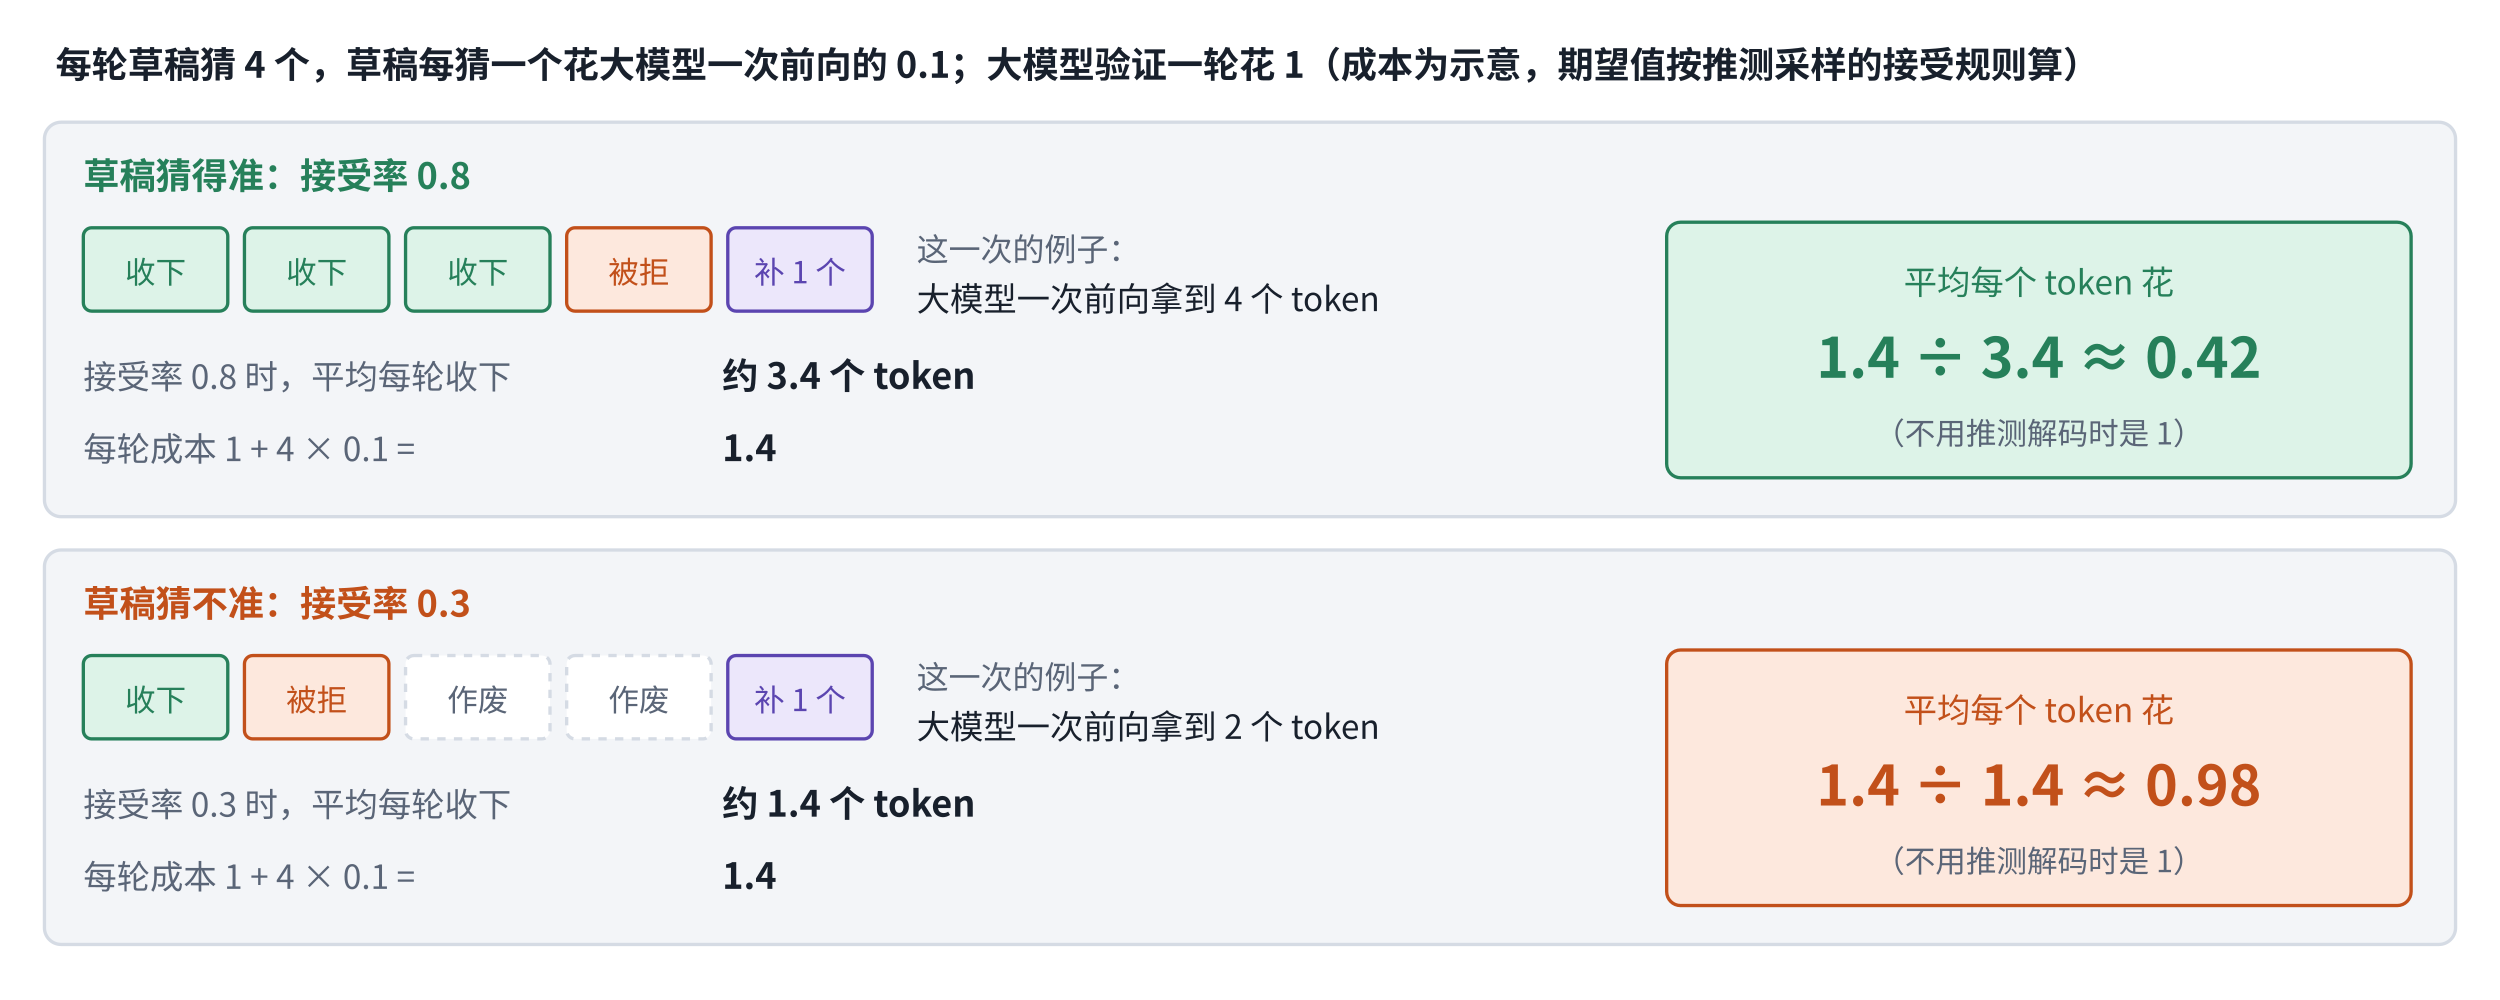
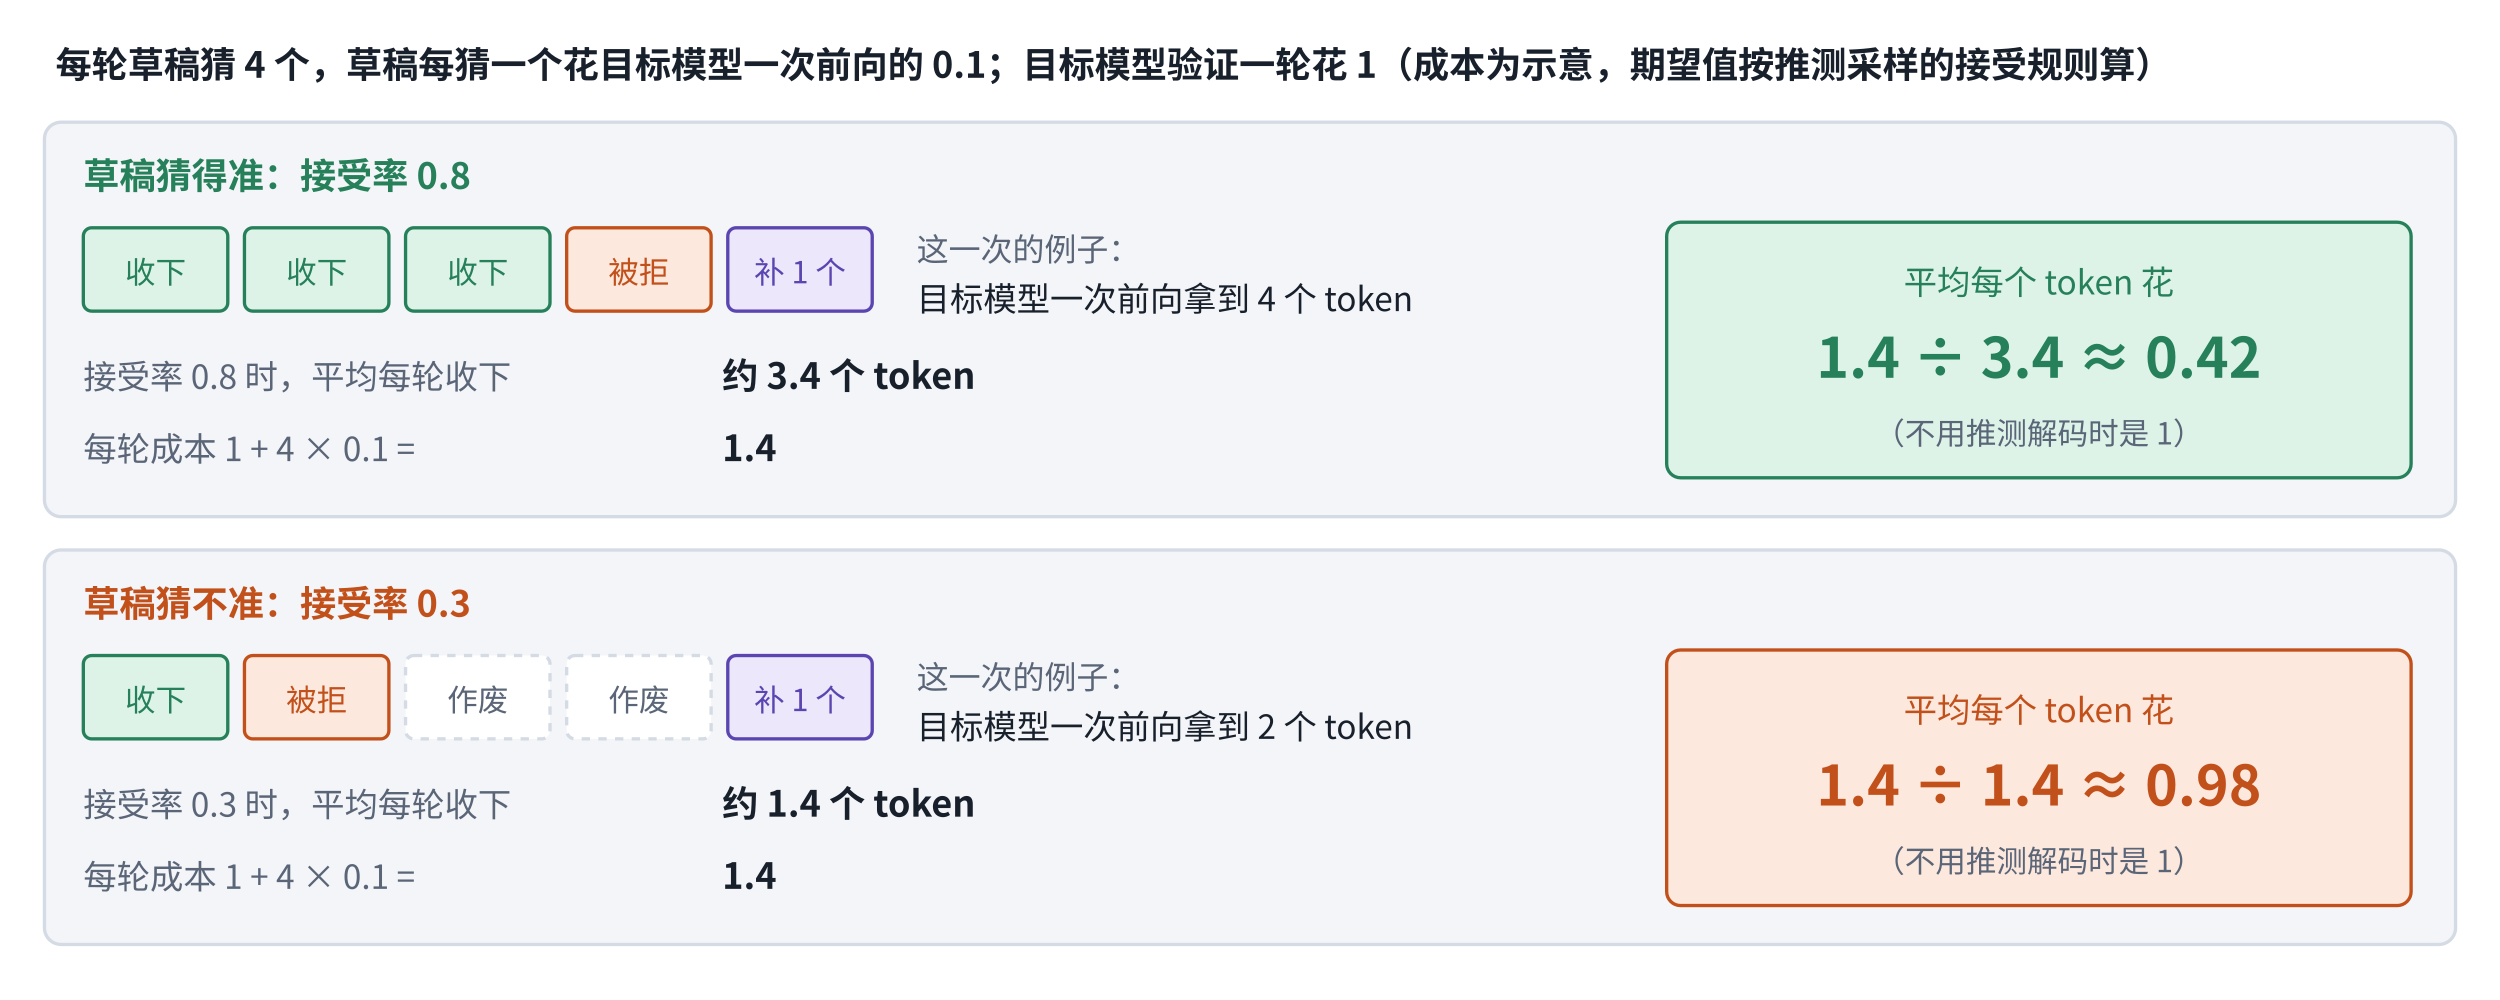
<svg xmlns="http://www.w3.org/2000/svg" viewBox="0 0 900 360" width="900" height="360" role="img" aria-label="推测解码的账：接受率高和低时">
  <rect x="0" y="0" width="900" height="360" fill="#ffffff" />
  <defs>
    <marker id="ar-pic-spec-accounting" viewBox="0 0 10 10" refX="9" refY="5" markerWidth="7" markerHeight="7" orient="auto-start-reverse">
      <path d="M0,0 L10,5 L0,10 z" fill="#5A6577" />
    </marker>
  </defs>
-   <text x="20" y="28" font-family="PingFang SC, Noto Sans CJK SC, Microsoft YaHei, sans-serif" font-size="13" fill="#18202C" text-anchor="start" font-weight="bold">每轮草稿猜 4 个，草稿每猜一个花大模型一次前向的 0.1；大模型验证一轮花 1（成本为示意，期望值按推测采样的接受规则算）</text>
+   <text x="20" y="28" font-family="PingFang SC, Noto Sans CJK SC, Microsoft YaHei, sans-serif" font-size="13" fill="#18202C" text-anchor="start" font-weight="bold">每轮草稿猜 4 个，草稿每猜一个花目标模型一次前向的 0.1；目标模型验证一轮花 1（成本为示意，期望值按推测采样的接受规则算）</text>
  <rect x="16" y="44" width="868" height="142" rx="6" fill="#F3F5F8" stroke="#D5DBE4" stroke-width="1.2" />
  <text x="30" y="68" font-family="PingFang SC, Noto Sans CJK SC, Microsoft YaHei, sans-serif" font-size="13" fill="#26805A" text-anchor="start" font-weight="bold">草稿猜得准：接受率 0.8</text>
  <rect x="30" y="82" width="52" height="30" rx="3" fill="#DDF3E8" stroke="#26805A" stroke-width="1.2" />
  <text x="56" y="102" font-family="PingFang SC, Noto Sans CJK SC, Microsoft YaHei, sans-serif" font-size="11" fill="#26805A" text-anchor="middle" font-weight="normal">收下</text>
  <rect x="88" y="82" width="52" height="30" rx="3" fill="#DDF3E8" stroke="#26805A" stroke-width="1.2" />
  <text x="114" y="102" font-family="PingFang SC, Noto Sans CJK SC, Microsoft YaHei, sans-serif" font-size="11" fill="#26805A" text-anchor="middle" font-weight="normal">收下</text>
  <rect x="146" y="82" width="52" height="30" rx="3" fill="#DDF3E8" stroke="#26805A" stroke-width="1.2" />
  <text x="172" y="102" font-family="PingFang SC, Noto Sans CJK SC, Microsoft YaHei, sans-serif" font-size="11" fill="#26805A" text-anchor="middle" font-weight="normal">收下</text>
  <rect x="204" y="82" width="52" height="30" rx="3" fill="#FDE8DD" stroke="#C2501A" stroke-width="1.2" />
  <text x="230" y="102" font-family="PingFang SC, Noto Sans CJK SC, Microsoft YaHei, sans-serif" font-size="11" fill="#C2501A" text-anchor="middle" font-weight="normal">被拒</text>
  <rect x="262" y="82" width="52" height="30" rx="3" fill="#ECE7FB" stroke="#5B45B0" stroke-width="1.2" />
  <text x="288" y="102" font-family="PingFang SC, Noto Sans CJK SC, Microsoft YaHei, sans-serif" font-size="11" fill="#5B45B0" text-anchor="middle" font-weight="normal">补 1 个</text>
  <text x="330" y="94" font-family="PingFang SC, Noto Sans CJK SC, Microsoft YaHei, sans-serif" font-size="11.5" fill="#5A6577" text-anchor="start" font-weight="normal">这一次的例子：</text>
-   <text x="330" y="112" font-family="PingFang SC, Noto Sans CJK SC, Microsoft YaHei, sans-serif" font-size="12" fill="#18202C" text-anchor="start" font-weight="normal">大模型一次前向拿到 4 个 token</text>
+   <text x="330" y="112" font-family="PingFang SC, Noto Sans CJK SC, Microsoft YaHei, sans-serif" font-size="12" fill="#18202C" text-anchor="start" font-weight="normal">目标模型一次前向拿到 4 个 token</text>
  <text x="30" y="140" font-family="PingFang SC, Noto Sans CJK SC, Microsoft YaHei, sans-serif" font-size="12" fill="#5A6577" text-anchor="start" font-weight="normal">接受率 0.8 时，平均每轮收下</text>
  <text x="260" y="140" font-family="PingFang SC, Noto Sans CJK SC, Microsoft YaHei, sans-serif" font-size="13" fill="#18202C" text-anchor="start" font-weight="bold">约 3.4 个 token</text>
  <text x="30" y="166" font-family="PingFang SC, Noto Sans CJK SC, Microsoft YaHei, sans-serif" font-size="12" fill="#5A6577" text-anchor="start" font-weight="normal">每轮成本 1 + 4 × 0.1 =</text>
  <text x="260" y="166" font-family="PingFang SC, Noto Sans CJK SC, Microsoft YaHei, sans-serif" font-size="13" fill="#18202C" text-anchor="start" font-weight="bold">1.4</text>
  <rect x="600" y="80" width="268" height="92" rx="5" fill="#DDF3E8" stroke="#26805A" stroke-width="1.2" />
  <text x="734" y="106" font-family="PingFang SC, Noto Sans CJK SC, Microsoft YaHei, sans-serif" font-size="12" fill="#26805A" text-anchor="middle" font-weight="normal">平均每个 token 花</text>
  <text x="734" y="136" font-family="PingFang SC, Noto Sans CJK SC, Microsoft YaHei, sans-serif" font-size="20" fill="#26805A" text-anchor="middle" font-weight="bold">1.4 ÷ 3.4 ≈ 0.42</text>
  <text x="734" y="160" font-family="PingFang SC, Noto Sans CJK SC, Microsoft YaHei, sans-serif" font-size="11" fill="#5A6577" text-anchor="middle" font-weight="normal">（不用推测解码时是 1）</text>
  <rect x="16" y="198" width="868" height="142" rx="6" fill="#F3F5F8" stroke="#D5DBE4" stroke-width="1.2" />
  <text x="30" y="222" font-family="PingFang SC, Noto Sans CJK SC, Microsoft YaHei, sans-serif" font-size="13" fill="#C2501A" text-anchor="start" font-weight="bold">草稿猜不准：接受率 0.3</text>
  <rect x="30" y="236" width="52" height="30" rx="3" fill="#DDF3E8" stroke="#26805A" stroke-width="1.2" />
  <text x="56" y="256" font-family="PingFang SC, Noto Sans CJK SC, Microsoft YaHei, sans-serif" font-size="11" fill="#26805A" text-anchor="middle" font-weight="normal">收下</text>
  <rect x="88" y="236" width="52" height="30" rx="3" fill="#FDE8DD" stroke="#C2501A" stroke-width="1.2" />
  <text x="114" y="256" font-family="PingFang SC, Noto Sans CJK SC, Microsoft YaHei, sans-serif" font-size="11" fill="#C2501A" text-anchor="middle" font-weight="normal">被拒</text>
  <rect x="146" y="236" width="52" height="30" rx="3" fill="#FFFFFF" stroke="#D5DBE4" stroke-width="1.2" stroke-dasharray="3 3" />
  <text x="172" y="256" font-family="PingFang SC, Noto Sans CJK SC, Microsoft YaHei, sans-serif" font-size="11" fill="#5A6577" text-anchor="middle" font-weight="normal">作废</text>
  <rect x="204" y="236" width="52" height="30" rx="3" fill="#FFFFFF" stroke="#D5DBE4" stroke-width="1.2" stroke-dasharray="3 3" />
  <text x="230" y="256" font-family="PingFang SC, Noto Sans CJK SC, Microsoft YaHei, sans-serif" font-size="11" fill="#5A6577" text-anchor="middle" font-weight="normal">作废</text>
  <rect x="262" y="236" width="52" height="30" rx="3" fill="#ECE7FB" stroke="#5B45B0" stroke-width="1.2" />
  <text x="288" y="256" font-family="PingFang SC, Noto Sans CJK SC, Microsoft YaHei, sans-serif" font-size="11" fill="#5B45B0" text-anchor="middle" font-weight="normal">补 1 个</text>
  <text x="330" y="248" font-family="PingFang SC, Noto Sans CJK SC, Microsoft YaHei, sans-serif" font-size="11.5" fill="#5A6577" text-anchor="start" font-weight="normal">这一次的例子：</text>
-   <text x="330" y="266" font-family="PingFang SC, Noto Sans CJK SC, Microsoft YaHei, sans-serif" font-size="12" fill="#18202C" text-anchor="start" font-weight="normal">大模型一次前向拿到 2 个 token</text>
+   <text x="330" y="266" font-family="PingFang SC, Noto Sans CJK SC, Microsoft YaHei, sans-serif" font-size="12" fill="#18202C" text-anchor="start" font-weight="normal">目标模型一次前向拿到 2 个 token</text>
  <text x="30" y="294" font-family="PingFang SC, Noto Sans CJK SC, Microsoft YaHei, sans-serif" font-size="12" fill="#5A6577" text-anchor="start" font-weight="normal">接受率 0.3 时，平均每轮收下</text>
  <text x="260" y="294" font-family="PingFang SC, Noto Sans CJK SC, Microsoft YaHei, sans-serif" font-size="13" fill="#18202C" text-anchor="start" font-weight="bold">约 1.4 个 token</text>
  <text x="30" y="320" font-family="PingFang SC, Noto Sans CJK SC, Microsoft YaHei, sans-serif" font-size="12" fill="#5A6577" text-anchor="start" font-weight="normal">每轮成本 1 + 4 × 0.1 =</text>
  <text x="260" y="320" font-family="PingFang SC, Noto Sans CJK SC, Microsoft YaHei, sans-serif" font-size="13" fill="#18202C" text-anchor="start" font-weight="bold">1.4</text>
  <rect x="600" y="234" width="268" height="92" rx="5" fill="#FDE8DD" stroke="#C2501A" stroke-width="1.2" />
  <text x="734" y="260" font-family="PingFang SC, Noto Sans CJK SC, Microsoft YaHei, sans-serif" font-size="12" fill="#C2501A" text-anchor="middle" font-weight="normal">平均每个 token 花</text>
  <text x="734" y="290" font-family="PingFang SC, Noto Sans CJK SC, Microsoft YaHei, sans-serif" font-size="20" fill="#C2501A" text-anchor="middle" font-weight="bold">1.4 ÷ 1.4 ≈ 0.98</text>
  <text x="734" y="314" font-family="PingFang SC, Noto Sans CJK SC, Microsoft YaHei, sans-serif" font-size="11" fill="#5A6577" text-anchor="middle" font-weight="normal">（不用推测解码时是 1）</text>
</svg>
